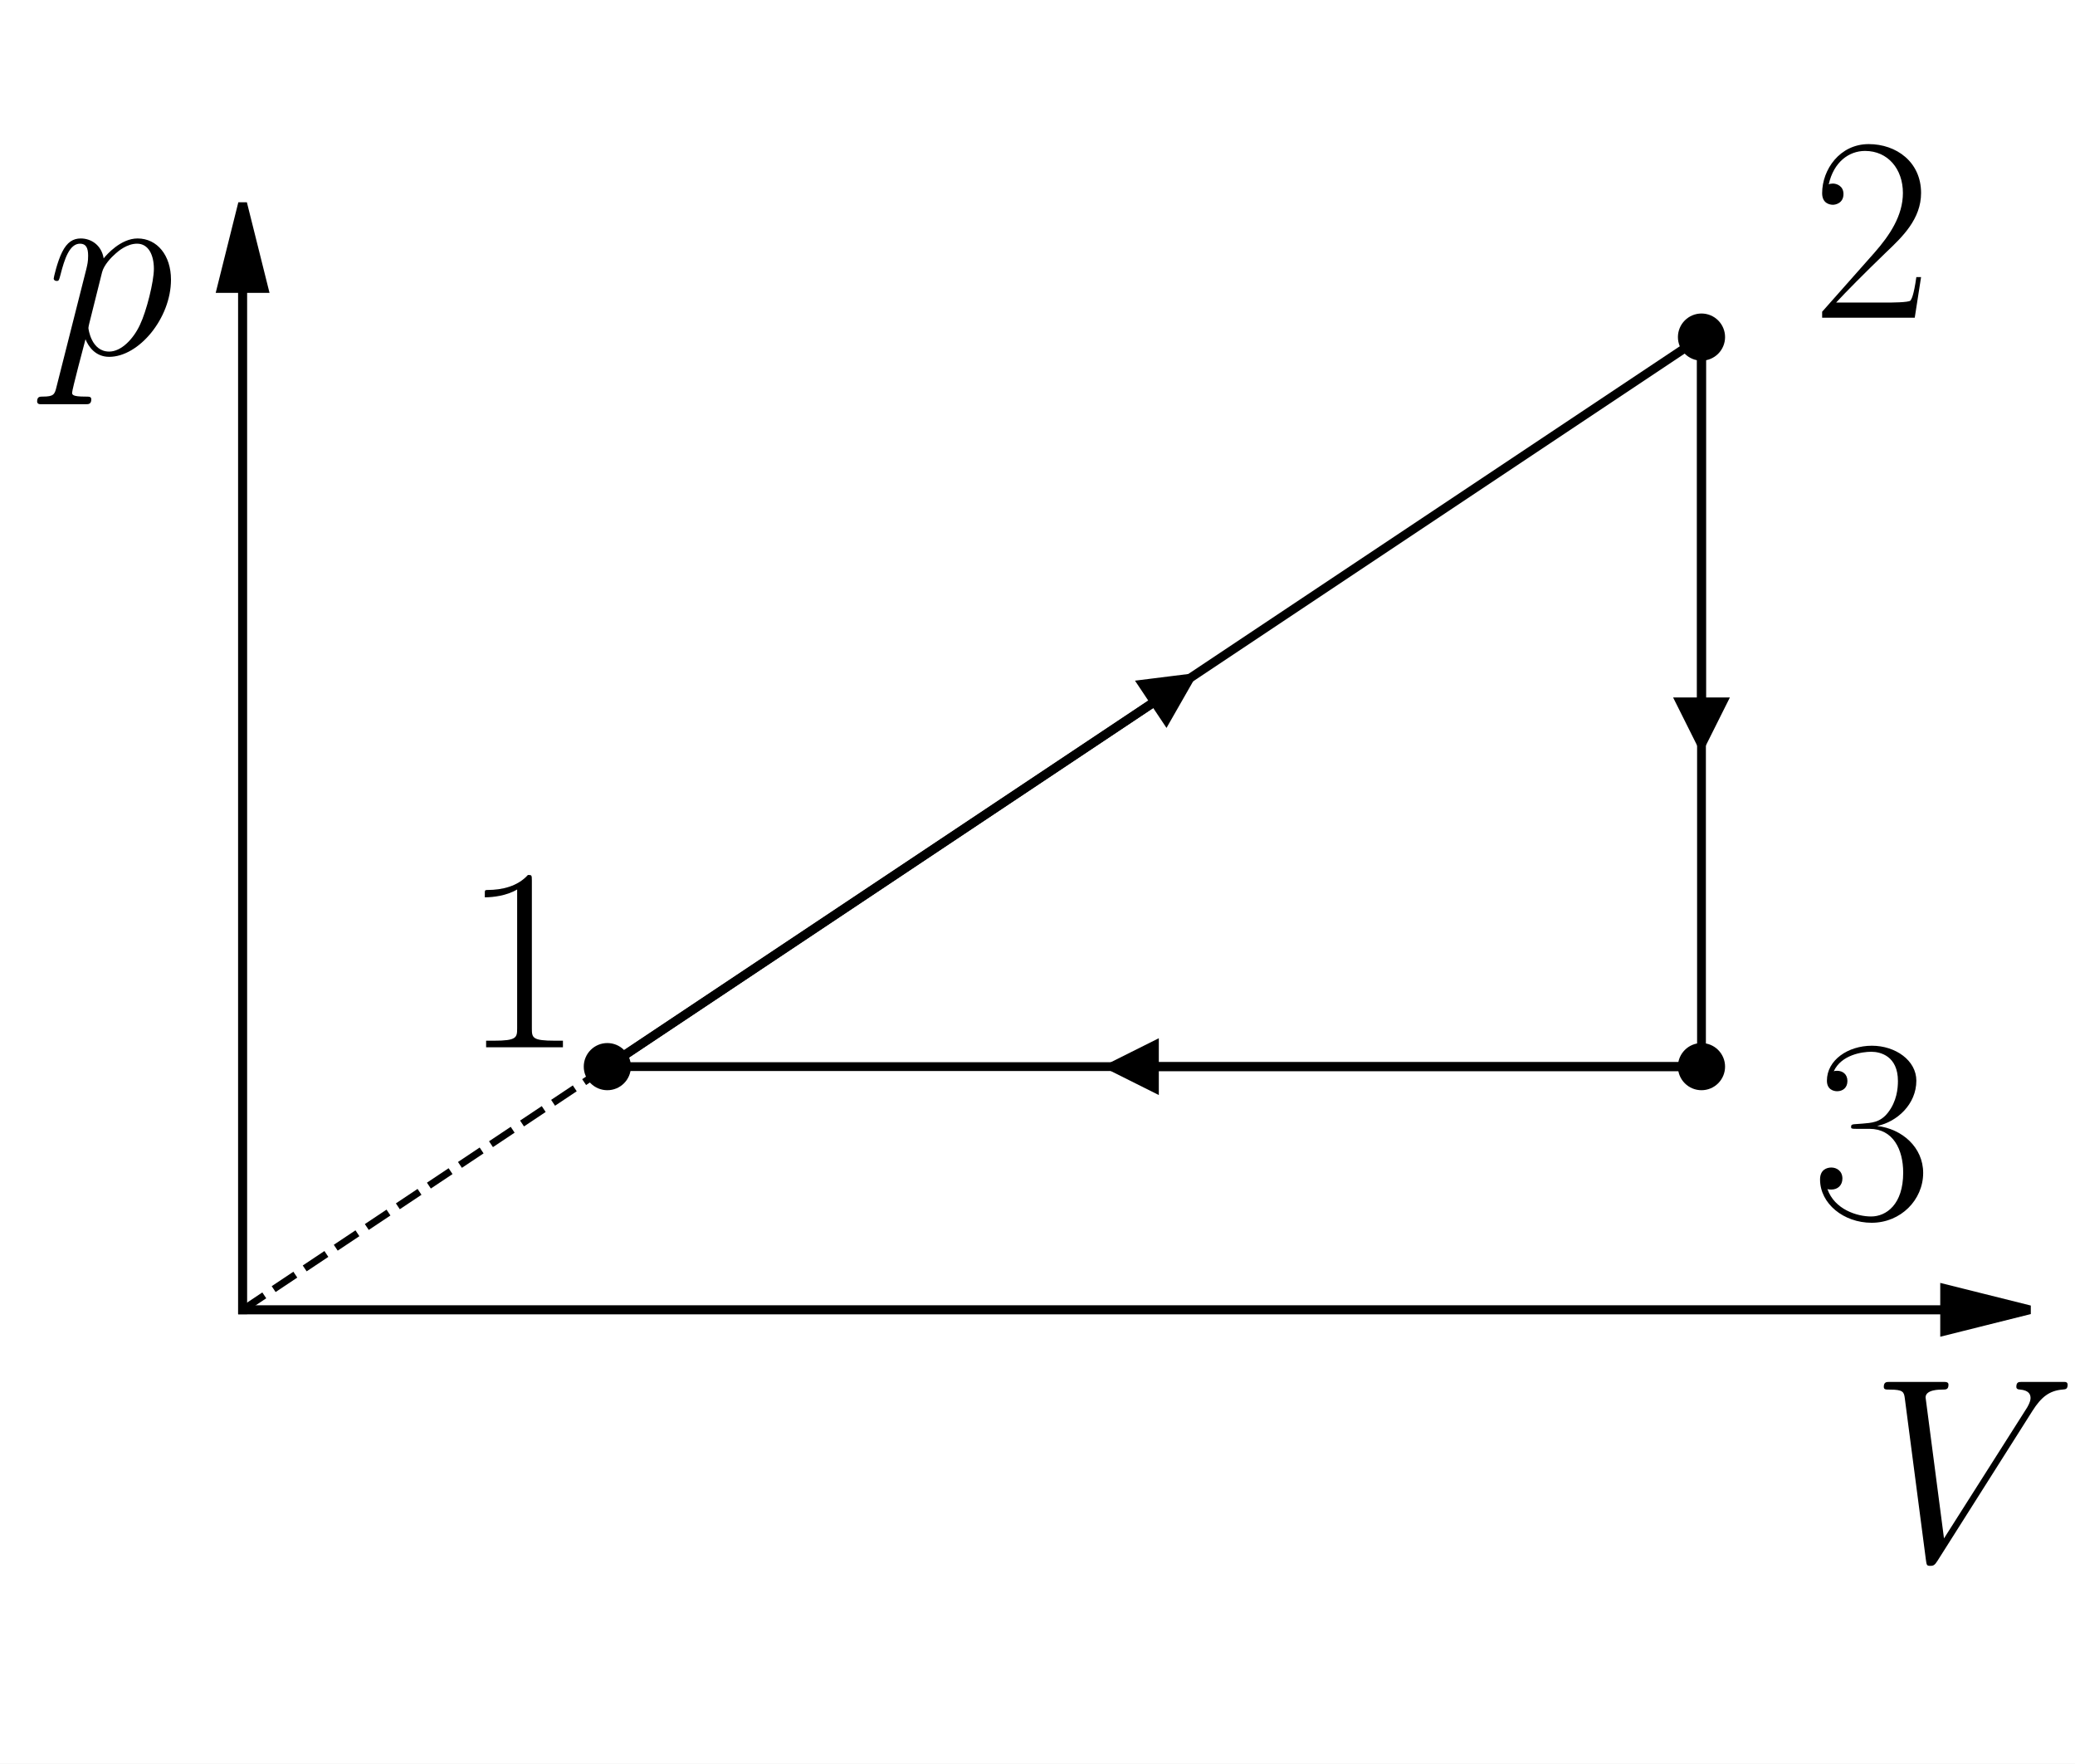
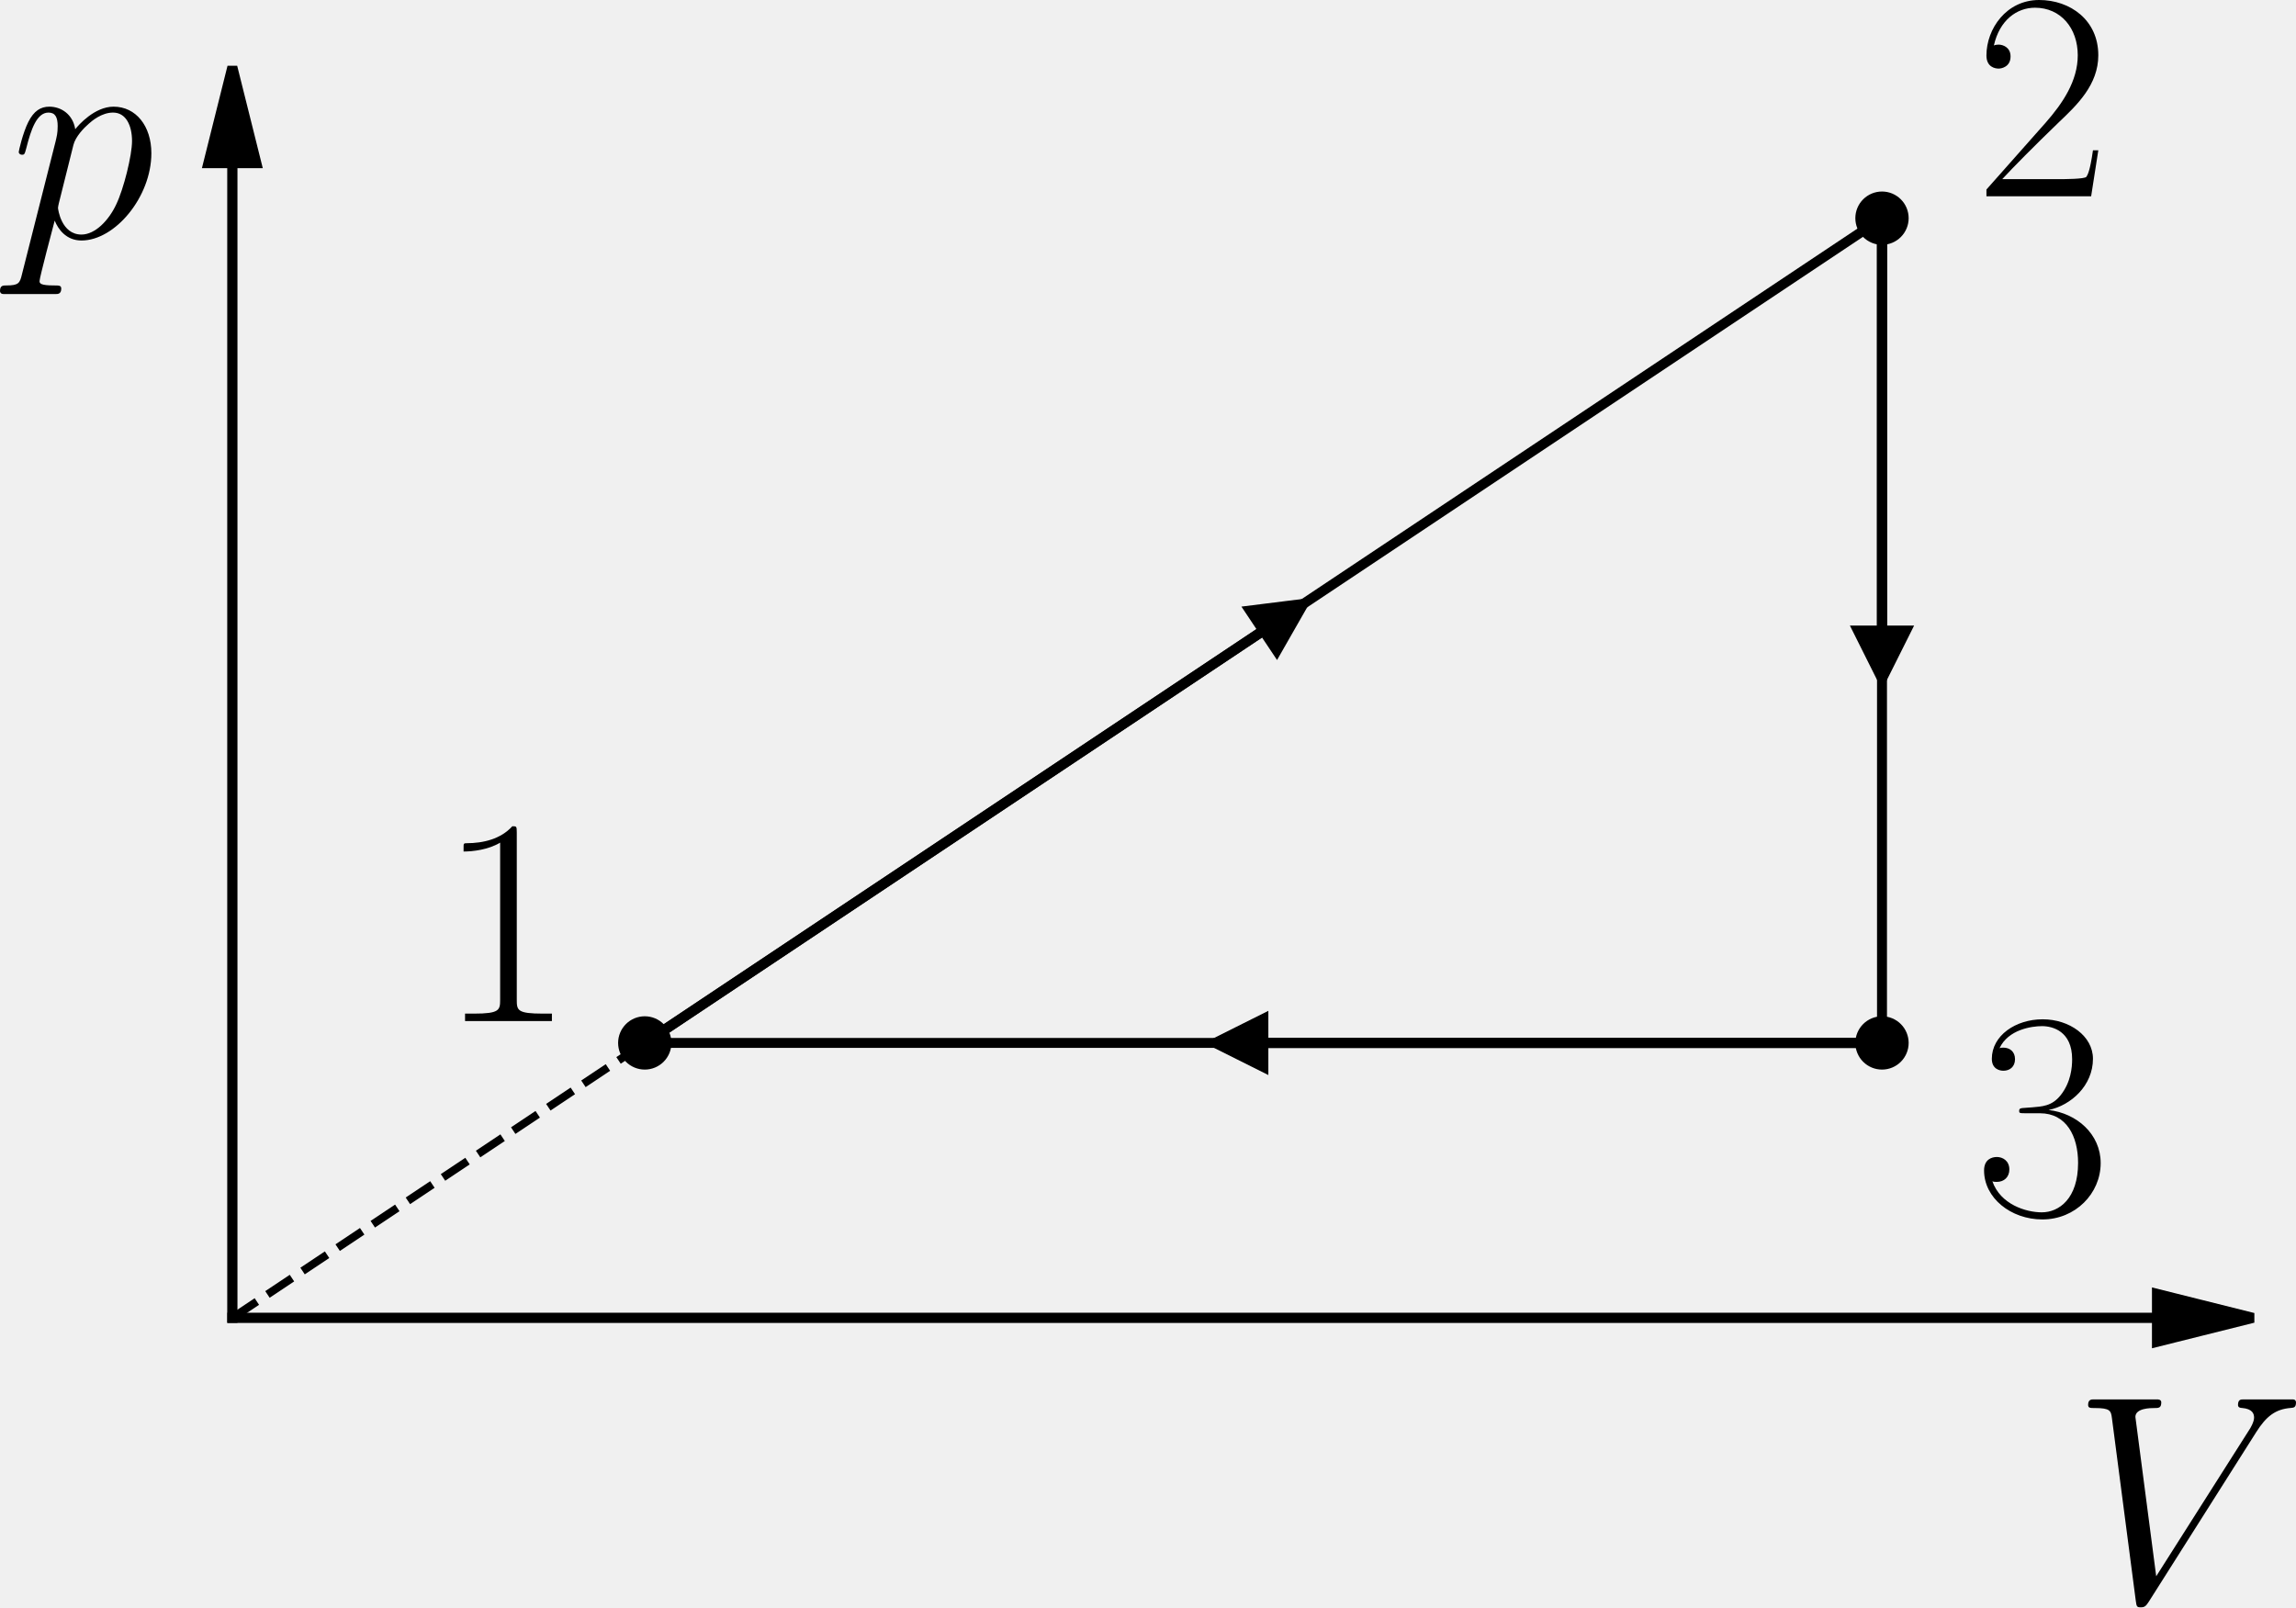
- <svg xmlns="http://www.w3.org/2000/svg" xmlns:xlink="http://www.w3.org/1999/xlink" width="330.084pt" height="280.512pt" viewBox="0 0 330.084 280.512" version="1.1">
-   <defs>
-     <style type="text/css">*{stroke-linejoin: round; stroke-linecap: butt}</style>
+ <svg xmlns="http://www.w3.org/2000/svg" xmlns:xlink="http://www.w3.org/1999/xlink" width="323.005pt" height="226.136pt" viewBox="0 0 323.005 226.136" version="1.1" id="svg16">
+   <defs id="defs1">
+     <style type="text/css" id="style1">*{stroke-linejoin: round; stroke-linecap: butt}</style>
  </defs>
-   <g id="figure_1">
-     <g id="patch_1">
-       <path d="M -0 280.512  L 330.084 280.512  L 330.084 0  L -0 0  z " style="fill: #ffffff" />
-     </g>
-     <g id="axes_1">
-       <g id="patch_2">
-         <path d="M 38.593 32.341  L 41.978 45.879  L 38.612 45.879  L 38.612 208.331  L 38.574 208.331  L 38.574 45.879  L 35.209 45.879  z " style="stroke: #000000; stroke-width: 1.4; stroke-linejoin: miter" />
-       </g>
-       <g id="patch_3">
-         <path d="M 322.884 208.331  L 309.347 211.716  L 309.347 208.351  L 38.593 208.351  L 38.593 208.312  L 309.347 208.312  L 309.347 204.947  z " style="stroke: #000000; stroke-width: 1.4; stroke-linejoin: miter" />
-       </g>
-       <g id="patch_4">
-         <path d="M 189.272 107.879  L 185.517 114.449  L 183.65 111.65  L 96.622 169.668  L 96.601 169.636  L 183.629 111.617  L 181.762 108.817  z " clip-path="url(#p8e45a24e90)" style="stroke: #000000; stroke-width: 1.4; stroke-linejoin: miter" />
-       </g>
-       <g id="patch_5">
-         <path d="M 270.668 118.402  L 267.283 111.633  L 270.648 111.633  L 270.648 53.615  L 270.687 53.615  L 270.687 111.633  L 274.052 111.633  z " clip-path="url(#p8e45a24e90)" style="stroke: #000000; stroke-width: 1.4; stroke-linejoin: miter" />
-       </g>
-       <g id="patch_6">
-         <path d="M 176.871 169.652  L 183.64 166.268  L 183.64 169.633  L 270.668 169.633  L 270.668 169.671  L 183.64 169.671  L 183.64 173.037  z " clip-path="url(#p8e45a24e90)" style="stroke: #000000; stroke-width: 1.4; stroke-linejoin: miter" />
-       </g>
-       <g id="line2d_1">
-         <path d="M 96.612 169.652  L 270.668 53.615  " clip-path="url(#p8e45a24e90)" style="fill: none; stroke: #000000; stroke-width: 1.4; stroke-linecap: square" />
-       </g>
-       <g id="line2d_2">
-         <path d="M 270.668 53.615  L 270.668 169.652  " clip-path="url(#p8e45a24e90)" style="fill: none; stroke: #000000; stroke-width: 1.4; stroke-linecap: square" />
-       </g>
-       <g id="line2d_3">
-         <path d="M 270.668 169.652  L 96.612 169.652  " clip-path="url(#p8e45a24e90)" style="fill: none; stroke: #000000; stroke-width: 1.4; stroke-linecap: square" />
-       </g>
-       <g id="line2d_4">
-         <defs>
-           <path id="m3f4b019698" d="M 0 3.25  C 0.862 3.25 1.689 2.908 2.298 2.298  C 2.908 1.689 3.25 0.862 3.25 0  C 3.25 -0.862 2.908 -1.689 2.298 -2.298  C 1.689 -2.908 0.862 -3.25 0 -3.25  C -0.862 -3.25 -1.689 -2.908 -2.298 -2.298  C -2.908 -1.689 -3.25 -0.862 -3.25 0  C -3.25 0.862 -2.908 1.689 -2.298 2.298  C -1.689 2.908 -0.862 3.25 0 3.25  z " style="stroke: #000000" />
-         </defs>
-         <g clip-path="url(#p8e45a24e90)">
-           <use xlink:href="#m3f4b019698" x="96.612" y="169.652" style="stroke: #000000" />
-         </g>
-       </g>
-       <g id="line2d_5">
-         <g clip-path="url(#p8e45a24e90)">
-           <use xlink:href="#m3f4b019698" x="270.668" y="53.615" style="stroke: #000000" />
-         </g>
-       </g>
-       <g id="line2d_6">
-         <g clip-path="url(#p8e45a24e90)">
-           <use xlink:href="#m3f4b019698" x="270.668" y="169.652" style="stroke: #000000" />
-         </g>
-       </g>
-       <g id="line2d_7">
-         <path d="M 38.593 208.331  L 96.612 169.652  " clip-path="url(#p8e45a24e90)" style="fill: none; stroke-dasharray: 4.144,1.792; stroke-dashoffset: 0; stroke: #000000; stroke-width: 1.12" />
-       </g>
-       <g id="text_1">
-         <g transform="translate(297.404 248.219) scale(0.42 -0.42)">
-           <defs>
-             <path id="CMMI12-56" d="M 3962 3640  C 4179 3984 4378 4136 4704 4162  C 4768 4168 4819 4168 4819 4282  C 4819 4308 4806 4346 4749 4346  C 4634 4346 4358 4346 4243 4346  C 4058 4346 3866 4346 3686 4346  C 3635 4346 3571 4346 3571 4226  C 3571 4168 3629 4162 3654 4162  C 3891 4143 3917 4029 3917 3952  C 3917 3857 3827 3710 3821 3704  L 1811 540  L 1363 3969  C 1363 4160 1696 4160 1766 4160  C 1862 4160 1920 4160 1920 4282  C 1920 4346 1850 4346 1830 4346  C 1722 4346 1594 4346 1485 4346  L 1126 4346  C 659 4346 467 4346 461 4346  C 422 4346 346 4346 346 4230  C 346 4160 390 4160 493 4160  C 819 4160 838 4102 858 3944  L 1370 24  C 1389 -109 1389 -128 1478 -128  C 1555 -128 1587 -109 1651 -8  L 3962 3640  z " transform="scale(0.015625)" />
-           </defs>
-           <use xlink:href="#CMMI12-56" transform="scale(0.996264)" />
-         </g>
-       </g>
-       <g id="text_2">
-         <g transform="translate(7.2 56.3385) scale(0.42 -0.42)">
-           <defs>
-             <path id="CMMI12-70" d="M 275 -789  C 230 -980 205 -1031 -58 -1031  C -134 -1031 -198 -1031 -198 -1152  C -198 -1165 -192 -1216 -122 -1216  C -38 -1216 51 -1216 134 -1216  L 410 -1216  C 544 -1216 870 -1216 1005 -1216  C 1043 -1216 1120 -1216 1120 -1101  C 1120 -1031 1075 -1031 966 -1031  C 672 -1031 653 -987 653 -937  C 653 -861 941 219 979 364  C 1050 185 1222 -64 1555 -64  C 2278 -64 3059 875 3059 1814  C 3059 2401 2726 2816 2246 2816  C 1837 2816 1491 2420 1421 2331  C 1370 2650 1120 2816 864 2816  C 678 2816 531 2727 410 2484  C 294 2254 205 1865 205 1839  C 205 1814 230 1782 275 1782  C 326 1782 333 1788 371 1935  C 467 2312 589 2689 845 2689  C 992 2689 1043 2587 1043 2397  C 1043 2245 1024 2181 998 2067  L 275 -789  z M 1382 1993  C 1427 2171 1606 2357 1709 2446  C 1779 2510 1990 2689 2234 2689  C 2515 2689 2643 2408 2643 2076  C 2643 1769 2464 1047 2304 715  C 2144 370 1850 64 1555 64  C 1120 64 1050 613 1050 639  C 1050 658 1062 709 1069 741  L 1382 1993  z " transform="scale(0.015625)" />
-           </defs>
-           <use xlink:href="#CMMI12-70" transform="scale(0.996264)" />
-         </g>
-       </g>
-       <g id="text_3">
-         <g transform="translate(73.47907 166.5739) scale(0.42 -0.42)">
-           <defs>
-             <path id="CMR17-31" d="M 1702 4058  C 1702 4192 1696 4192 1606 4192  C 1357 3916 979 3827 621 3827  C 602 3827 570 3827 563 3808  C 557 3795 557 3782 557 3648  C 755 3648 1088 3686 1344 3839  L 1344 461  C 1344 236 1331 160 781 160  L 589 160  L 589 0  C 896 0 1216 0 1523 0  C 1830 0 2150 0 2458 0  L 2458 160  L 2266 160  C 1715 160 1702 230 1702 458  L 1702 4058  z " transform="scale(0.015625)" />
-           </defs>
-           <use xlink:href="#CMR17-31" transform="scale(0.996264)" />
-         </g>
-       </g>
-       <g id="text_4">
-         <g transform="translate(288.1479 50.53664) scale(0.42 -0.42)">
-           <defs>
-             <path id="CMR17-32" d="M 2669 989  L 2554 989  C 2490 536 2438 459 2413 420  C 2381 369 1920 369 1830 369  L 602 369  C 832 619 1280 1072 1824 1597  C 2214 1967 2669 2402 2669 3035  C 2669 3790 2067 4224 1395 4224  C 691 4224 262 3604 262 3030  C 262 2780 448 2748 525 2748  C 589 2748 781 2787 781 3010  C 781 3207 614 3264 525 3264  C 486 3264 448 3258 422 3245  C 544 3790 915 4058 1306 4058  C 1862 4058 2227 3617 2227 3035  C 2227 2479 1901 2000 1536 1584  L 262 146  L 262 0  L 2515 0  L 2669 989  z " transform="scale(0.015625)" />
-           </defs>
-           <use xlink:href="#CMR17-32" transform="scale(0.996264)" />
-         </g>
-       </g>
-       <g id="text_5">
-         <g transform="translate(288.1479 193.6492) scale(0.42 -0.42)">
-           <defs>
-             <path id="CMR17-33" d="M 1414 2157  C 1984 2157 2234 1662 2234 1090  C 2234 320 1824 25 1453 25  C 1114 25 563 194 390 693  C 422 680 454 680 486 680  C 640 680 755 782 755 948  C 755 1133 614 1216 486 1216  C 378 1216 211 1165 211 926  C 211 335 787 -128 1466 -128  C 2176 -128 2720 430 2720 1085  C 2720 1707 2208 2157 1600 2227  C 2086 2328 2554 2756 2554 3329  C 2554 3820 2048 4179 1472 4179  C 890 4179 378 3829 378 3329  C 378 3110 544 3072 627 3072  C 762 3072 877 3155 877 3321  C 877 3486 762 3569 627 3569  C 602 3569 570 3569 544 3557  C 730 3959 1235 4032 1459 4032  C 1683 4032 2106 3925 2106 3320  C 2106 3143 2080 2828 1862 2550  C 1670 2304 1453 2304 1242 2284  C 1210 2284 1062 2269 1037 2269  C 992 2263 966 2257 966 2208  C 966 2163 973 2157 1101 2157  L 1414 2157  z " transform="scale(0.015625)" />
-           </defs>
-           <use xlink:href="#CMR17-33" transform="scale(0.996264)" />
-         </g>
-       </g>
+   <g id="patch_2" transform="translate(-5.90548,-22.92021)">
+     <path d="m 38.593,32.341 3.384,13.538 h -3.365 v 162.452 h -0.039 V 45.879 h -3.365 z" style="stroke:#000000;stroke-width:1.4;stroke-linejoin:miter" id="path2" />
+   </g>
+   <g id="patch_3" transform="translate(-5.90548,-22.92021)">
+     <path d="m 322.884,208.331 -13.538,3.384 V 208.351 H 38.593 v -0.039 H 309.347 v -3.365 z" style="stroke:#000000;stroke-width:1.4;stroke-linejoin:miter" id="path3" />
+   </g>
+   <g id="patch_4" transform="translate(-5.90548,-22.92021)">
+     <path d="m 189.272,107.879 -3.755,6.571 -1.867,-2.8 -87.028,58.019 -0.021,-0.032 87.028,-58.019 -1.867,-2.8 z" clip-path="url(#p8e45a24e90)" style="stroke:#000000;stroke-width:1.4;stroke-linejoin:miter" id="path4" />
+   </g>
+   <g id="patch_5" transform="translate(-5.90548,-22.92021)">
+     <path d="m 270.668,118.402 -3.384,-6.769 h 3.365 V 53.615 h 0.039 v 58.019 h 3.365 z" clip-path="url(#p8e45a24e90)" style="stroke:#000000;stroke-width:1.4;stroke-linejoin:miter" id="path5" />
+   </g>
+   <g id="patch_6" transform="translate(-5.90548,-22.92021)">
+     <path d="m 176.871,169.652 6.769,-3.384 v 3.365 h 87.028 v 0.039 h -87.028 v 3.365 z" clip-path="url(#p8e45a24e90)" style="stroke:#000000;stroke-width:1.4;stroke-linejoin:miter" id="path6" />
+   </g>
+   <g id="line2d_1" transform="translate(-5.90548,-22.92021)">
+     <path d="M 96.612,169.652 270.668,53.615" clip-path="url(#p8e45a24e90)" style="fill:none;stroke:#000000;stroke-width:1.4;stroke-linecap:square" id="path7" />
+   </g>
+   <g id="line2d_2" transform="translate(-5.90548,-22.92021)">
+     <path d="M 270.668,53.615 V 169.652" clip-path="url(#p8e45a24e90)" style="fill:none;stroke:#000000;stroke-width:1.4;stroke-linecap:square" id="path8" />
+   </g>
+   <g id="line2d_3" transform="translate(-5.90548,-22.92021)">
+     <path d="M 270.668,169.652 H 96.612" clip-path="url(#p8e45a24e90)" style="fill:none;stroke:#000000;stroke-width:1.4;stroke-linecap:square" id="path9" />
+   </g>
+   <g id="line2d_4" transform="translate(-5.90548,-22.92021)">
+     <defs id="defs9">
+       <path id="m3f4b019698" d="M 0,3.25 C 0.862,3.25 1.689,2.908 2.298,2.298 2.908,1.689 3.25,0.862 3.25,0 3.25,-0.862 2.908,-1.689 2.298,-2.298 1.689,-2.908 0.862,-3.25 0,-3.25 c -0.862,0 -1.689,0.342 -2.298,0.952 C -2.908,-1.689 -3.25,-0.862 -3.25,0 c 0,0.862 0.342,1.689 0.952,2.298 C -1.689,2.908 -0.862,3.25 0,3.25 Z" style="stroke:#000000" />
+     </defs>
+     <g clip-path="url(#p8e45a24e90)" id="g9">
+       <use xlink:href="#m3f4b019698" x="96.612" y="169.652" style="stroke:#000000" id="use9" />
    </g>
  </g>
-   <defs>
+   <g id="line2d_5" transform="translate(-5.90548,-22.92021)">
+     <g clip-path="url(#p8e45a24e90)" id="g10">
+       <use xlink:href="#m3f4b019698" x="270.668" y="53.615" style="stroke:#000000" id="use10" />
+     </g>
+   </g>
+   <g id="line2d_6" transform="translate(-5.90548,-22.92021)">
+     <g clip-path="url(#p8e45a24e90)" id="g11">
+       <use xlink:href="#m3f4b019698" x="270.668" y="169.652" style="stroke:#000000" id="use11" />
+     </g>
+   </g>
+   <g id="line2d_7" transform="translate(-5.90548,-22.92021)">
+     <path d="M 38.593,208.331 96.612,169.652" clip-path="url(#p8e45a24e90)" style="fill:none;stroke:#000000;stroke-width:1.12;stroke-dasharray:4.144, 1.792;stroke-dashoffset:0" id="path11" />
+   </g>
+   <g id="text_1" transform="translate(-5.90548,-22.92021)">
+     <g transform="matrix(0.42,0,0,-0.42,297.404,248.219)" id="g12">
+       <defs id="defs11">
+         <path id="CMMI12-56" d="m 3962,3640 c 217,344 416,496 742,522 64,6 115,6 115,120 0,26 -13,64 -70,64 -115,0 -391,0 -506,0 -185,0 -377,0 -557,0 -51,0 -115,0 -115,-120 0,-58 58,-64 83,-64 237,-19 263,-133 263,-210 0,-95 -90,-242 -96,-248 L 1811,540 1363,3969 c 0,191 333,191 403,191 96,0 154,0 154,122 0,64 -70,64 -90,64 -108,0 -236,0 -345,0 h -359 c -467,0 -659,0 -665,0 -39,0 -115,0 -115,-116 0,-70 44,-70 147,-70 326,0 345,-58 365,-216 L 1370,24 c 19,-133 19,-152 108,-152 77,0 109,19 173,120 z" transform="scale(0.015625)" />
+       </defs>
+       <use xlink:href="#CMMI12-56" transform="scale(0.996264)" id="use12" />
+     </g>
+   </g>
+   <g id="text_2" transform="translate(-5.90548,-22.92021)">
+     <g transform="matrix(0.42,0,0,-0.42,7.2,56.3385)" id="g13">
+       <defs id="defs12">
+         <path id="CMMI12-70" d="m 275,-789 c -45,-191 -70,-242 -333,-242 -76,0 -140,0 -140,-121 0,-13 6,-64 76,-64 84,0 173,0 256,0 h 276 c 134,0 460,0 595,0 38,0 115,0 115,115 0,70 -45,70 -154,70 -294,0 -313,44 -313,94 0,76 288,1156 326,1301 71,-179 243,-428 576,-428 723,0 1504,939 1504,1878 0,587 -333,1002 -813,1002 -409,0 -755,-396 -825,-485 -51,319 -301,485 -557,485 -186,0 -333,-89 -454,-332 -116,-230 -205,-619 -205,-645 0,-25 25,-57 70,-57 51,0 58,6 96,153 96,377 218,754 474,754 147,0 198,-102 198,-292 0,-152 -19,-216 -45,-330 z m 1107,2782 c 45,178 224,364 327,453 70,64 281,243 525,243 281,0 409,-281 409,-613 C 2643,1769 2464,1047 2304,715 2144,370 1850,64 1555,64 c -435,0 -505,549 -505,575 0,19 12,70 19,102 z" transform="scale(0.015625)" />
+       </defs>
+       <use xlink:href="#CMMI12-70" transform="scale(0.996264)" id="use13" />
+     </g>
+   </g>
+   <g id="text_3" transform="translate(-11.90548,-22.92021)">
+     <g transform="matrix(0.42,0,0,-0.42,73.47907,166.5738)" id="g14">
+       <defs id="defs13">
+         <path id="CMR17-31" d="m 1702,4058 c 0,134 -6,134 -96,134 -249,-276 -627,-365 -985,-365 -19,0 -51,0 -58,-19 -6,-13 -6,-26 -6,-160 198,0 531,38 787,191 V 461 C 1344,236 1331,160 781,160 H 589 V 0 c 307,0 627,0 934,0 307,0 627,0 935,0 v 160 h -192 c -551,0 -564,70 -564,298 z" transform="scale(0.015625)" />
+       </defs>
+       <use xlink:href="#CMR17-31" transform="scale(0.996264)" id="use14" />
+     </g>
+   </g>
+   <g id="text_4" transform="translate(-10.40548,-22.92021)">
+     <g transform="matrix(0.42,0,0,-0.42,288.1479,50.53664)" id="g15">
+       <defs id="defs14">
+         <path id="CMR17-32" d="M 2669,989 H 2554 C 2490,536 2438,459 2413,420 2381,369 1920,369 1830,369 H 602 c 230,250 678,703 1222,1228 390,370 845,805 845,1438 0,755 -602,1189 -1274,1189 -704,0 -1133,-620 -1133,-1194 0,-250 186,-282 263,-282 64,0 256,39 256,262 0,197 -167,254 -256,254 -39,0 -77,-6 -103,-19 122,545 493,813 884,813 556,0 921,-441 921,-1023 0,-556 -326,-1035 -691,-1451 L 262,146 V 0 h 2253 z" transform="scale(0.015625)" />
+       </defs>
+       <use xlink:href="#CMR17-32" transform="scale(0.996264)" id="use15" />
+     </g>
+   </g>
+   <g id="text_5" transform="translate(-10.40548,-22.92021)">
+     <g transform="matrix(0.42,0,0,-0.42,288.1479,193.6492)" id="g16">
+       <defs id="defs15">
+         <path id="CMR17-33" d="m 1414,2157 c 570,0 820,-495 820,-1067 C 2234,320 1824,25 1453,25 1114,25 563,194 390,693 c 32,-13 64,-13 96,-13 154,0 269,102 269,268 0,185 -141,268 -269,268 -108,0 -275,-51 -275,-290 0,-591 576,-1054 1255,-1054 710,0 1254,558 1254,1213 0,622 -512,1072 -1120,1142 486,101 954,529 954,1102 0,491 -506,850 -1082,850 -582,0 -1094,-350 -1094,-850 0,-219 166,-257 249,-257 135,0 250,83 250,249 0,165 -115,248 -250,248 -25,0 -57,0 -83,-12 186,402 691,475 915,475 224,0 647,-107 647,-712 0,-177 -26,-492 -244,-770 -192,-246 -409,-246 -620,-266 -32,0 -180,-15 -205,-15 -45,-6 -71,-12 -71,-61 0,-45 7,-51 135,-51 z" transform="scale(0.015625)" />
+       </defs>
+       <use xlink:href="#CMR17-33" transform="scale(0.996264)" id="use16" />
+     </g>
+   </g>
+   <defs id="defs16">
    <clipPath id="p8e45a24e90">
-       <rect x="35.209" y="7.2" width="287.676" height="266.112" />
+       <rect x="35.209" y="7.2" width="287.676" height="266.112" id="rect16" />
    </clipPath>
  </defs>
</svg>
